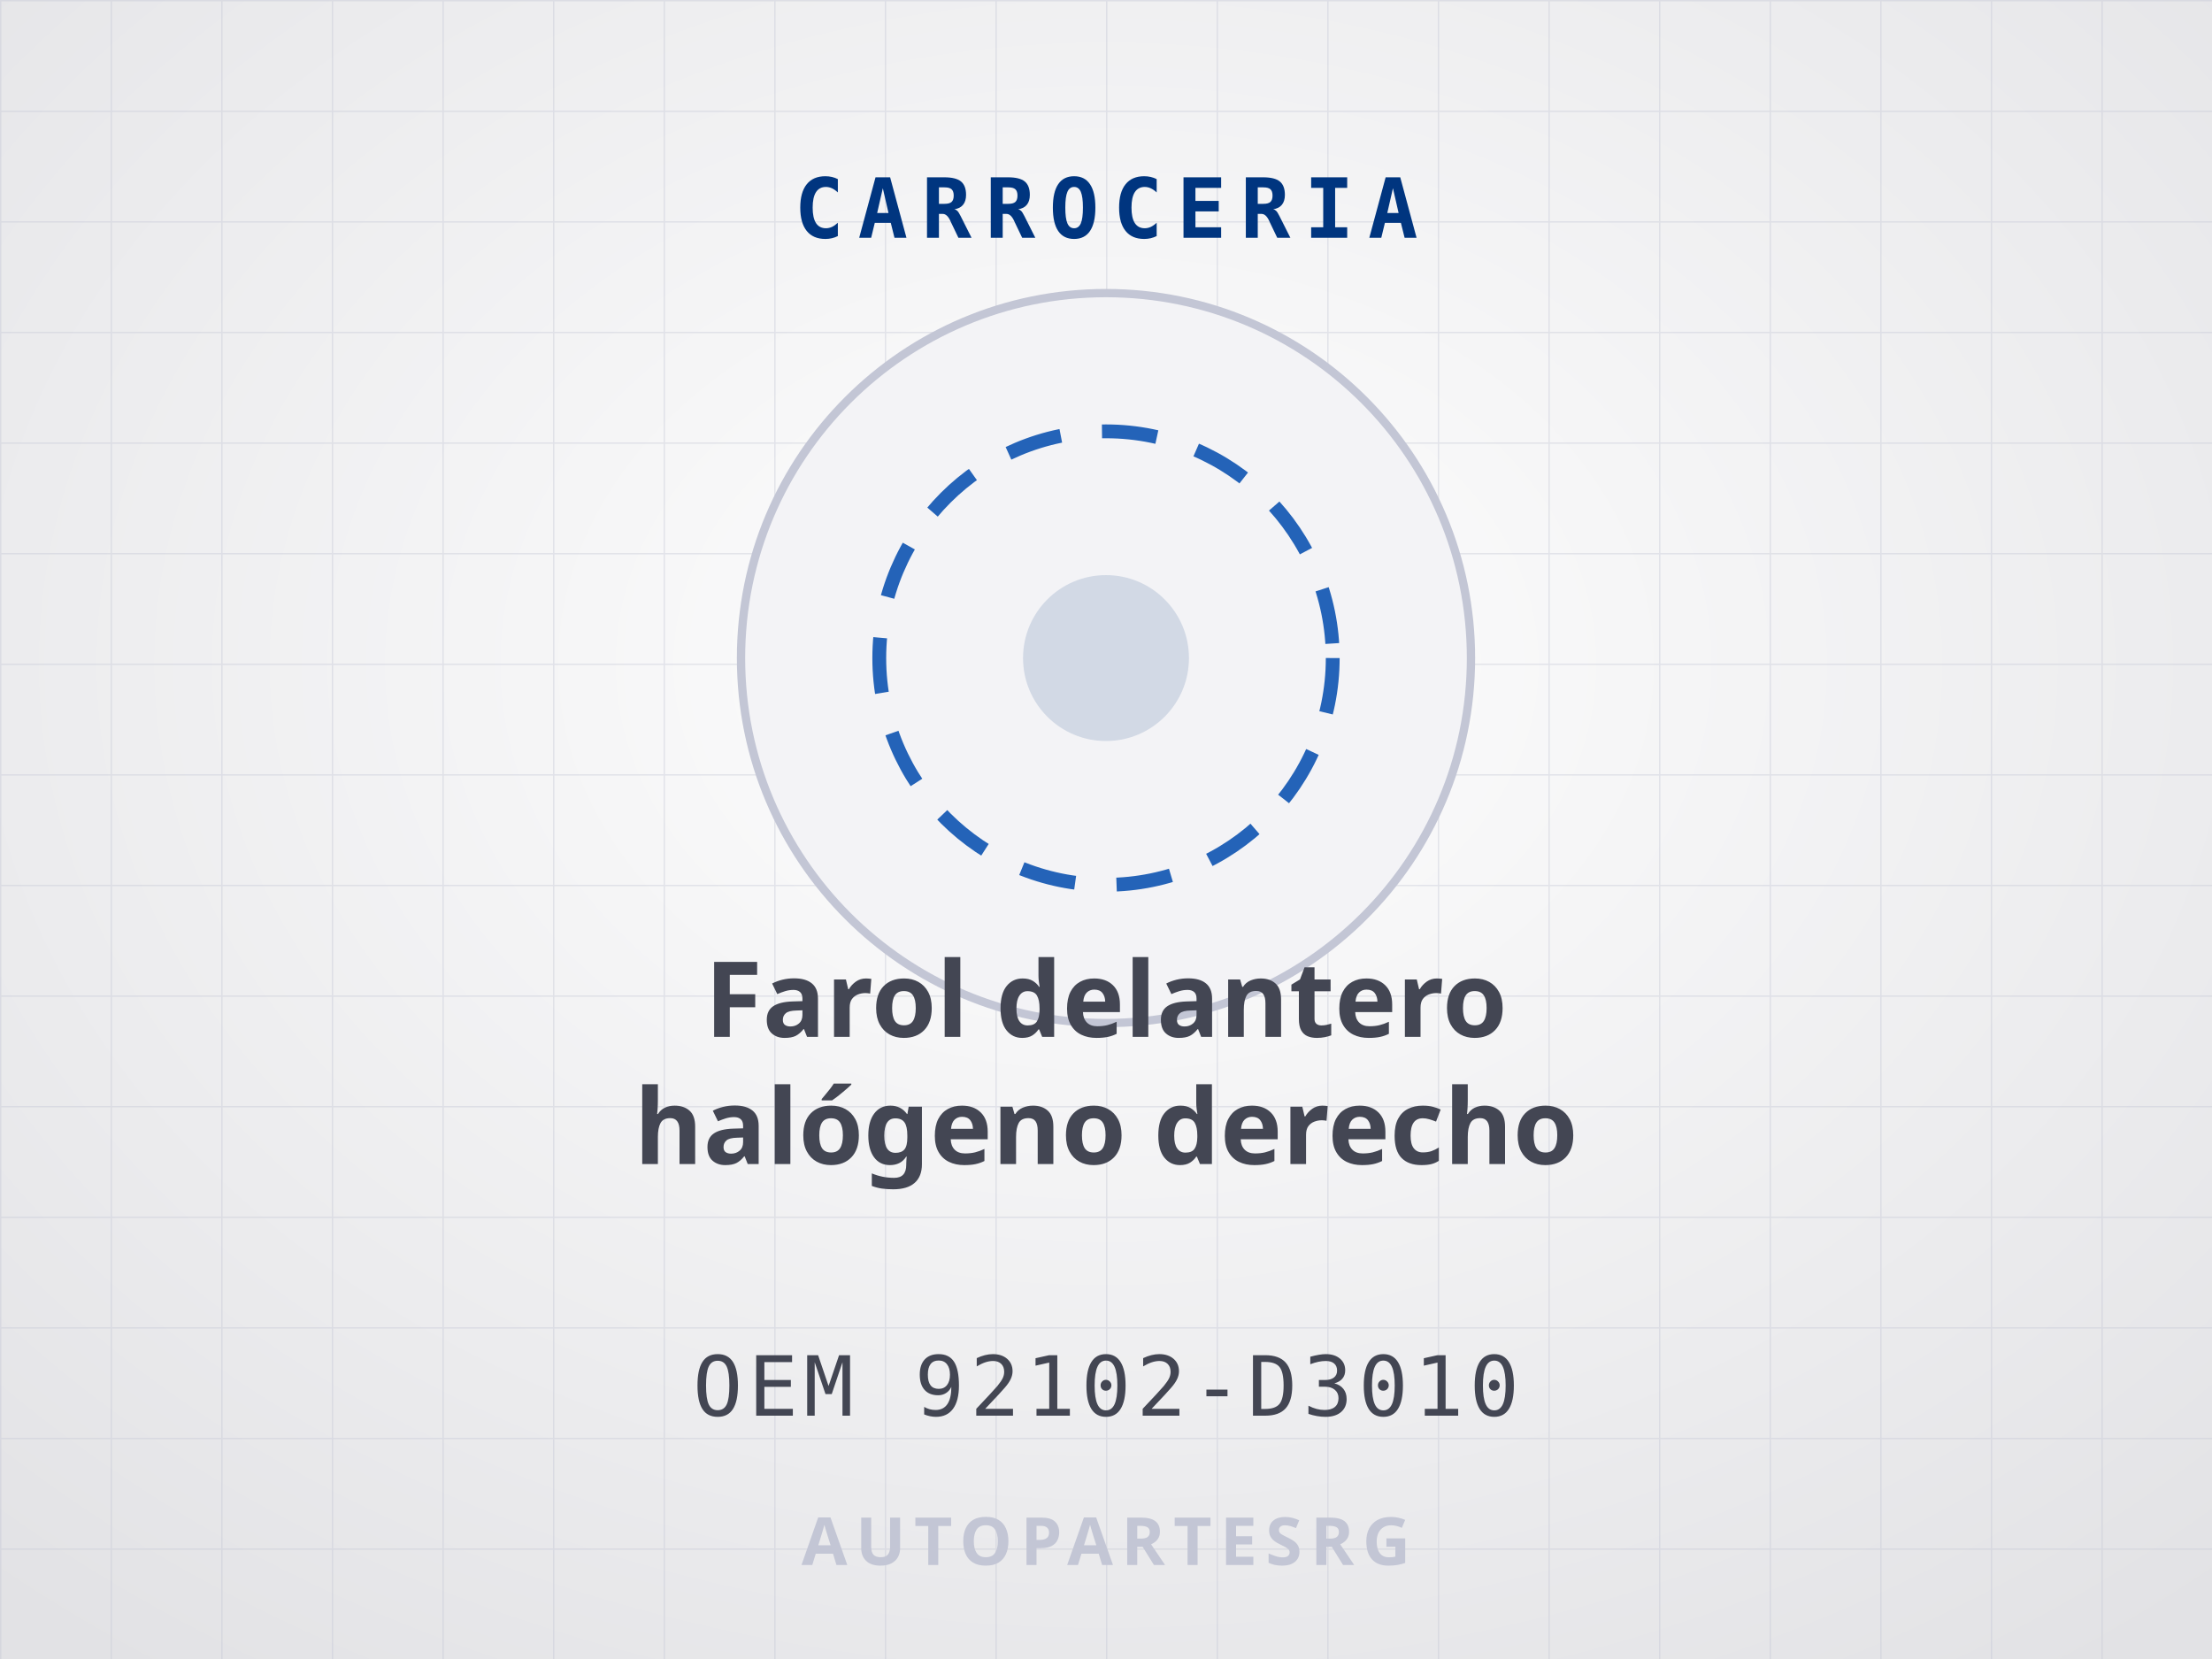
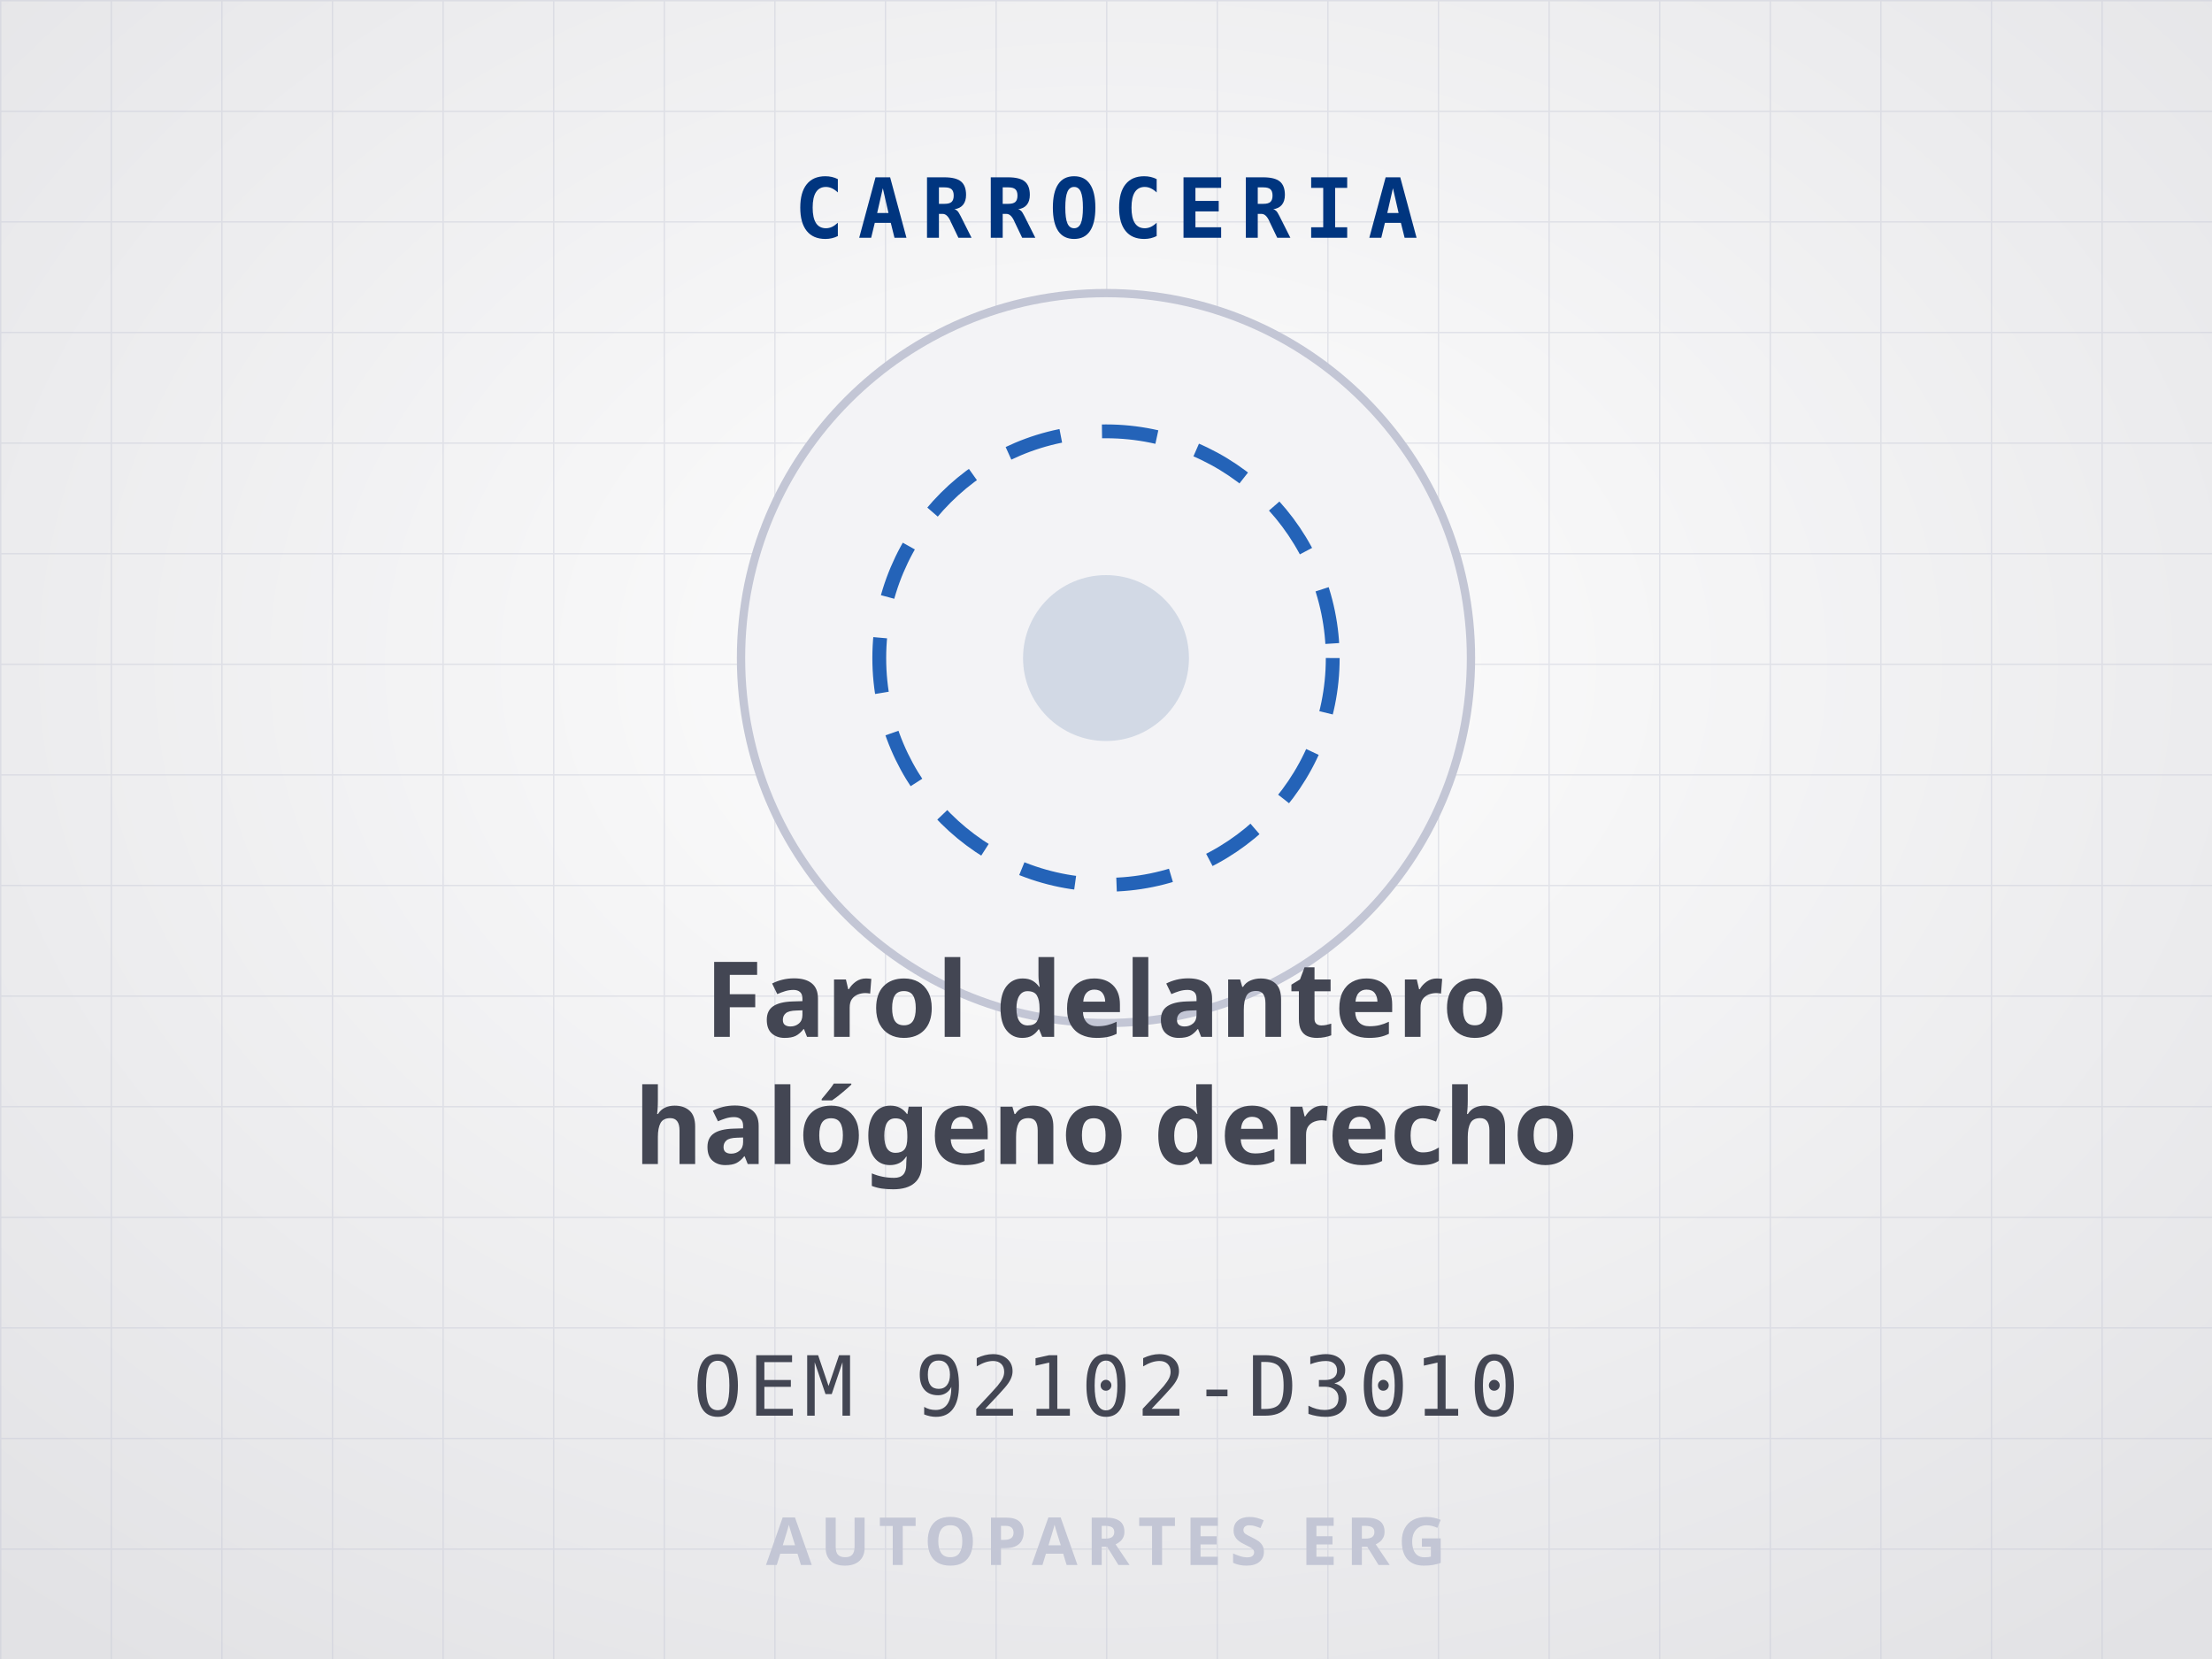
<svg xmlns="http://www.w3.org/2000/svg" viewBox="0 0 800 600" width="800" height="600" role="img">
  <defs>
    <radialGradient id="v" cx="0.5" cy="0.4" r="0.75">
      <stop offset="0" stop-color="#ffffff" />
      <stop offset="1" stop-color="#e2e2e5" />
    </radialGradient>
    <pattern id="r" width="40" height="40" patternUnits="userSpaceOnUse">
      <path d="M40 0H0V40" fill="none" stroke="#c3c6d5" stroke-opacity="0.4" stroke-width="1" />
    </pattern>
  </defs>
  <rect width="800" height="600" fill="url(#v)" />
  <rect width="800" height="600" fill="url(#r)" />
  <circle cx="400" cy="238" r="132" fill="#f3f3f6" stroke="#c3c6d5" stroke-width="3" />
  <circle cx="400" cy="238" r="82" fill="none" stroke="#004aad" stroke-width="5" stroke-dasharray="20 15" stroke-opacity="0.85" />
  <circle cx="400" cy="238" r="30" fill="#00357f" fill-opacity="0.14" />
  <text x="400" y="86" text-anchor="middle" font-family="'JetBrains Mono',ui-monospace,monospace" font-size="30" font-weight="700" fill="#00357f" letter-spacing="5">CARROCERIA</text>
  <text x="400" y="375" text-anchor="middle" font-family="'Hanken Grotesk',system-ui,sans-serif" font-size="38" font-weight="600" fill="#434653">Farol delantero</text>
  <text x="400" y="421" text-anchor="middle" font-family="'Hanken Grotesk',system-ui,sans-serif" font-size="38" font-weight="600" fill="#434653">halógeno derecho</text>
  <text x="400" y="512" text-anchor="middle" font-family="'JetBrains Mono',ui-monospace,monospace" font-size="30" fill="#434653" letter-spacing="2">OEM 92102-D3010</text>
-   <text x="400" y="566" text-anchor="middle" font-family="'Hanken Grotesk',system-ui,sans-serif" font-size="24" font-weight="700" fill="#c3c6d5" letter-spacing="3">AUTOPARTESRG</text>
+   <text x="400" y="566" text-anchor="middle" font-family="'Hanken Grotesk',system-ui,sans-serif" font-size="24" font-weight="700" fill="#c3c6d5" letter-spacing="3">AUTOPARTES ERG</text>
</svg>
